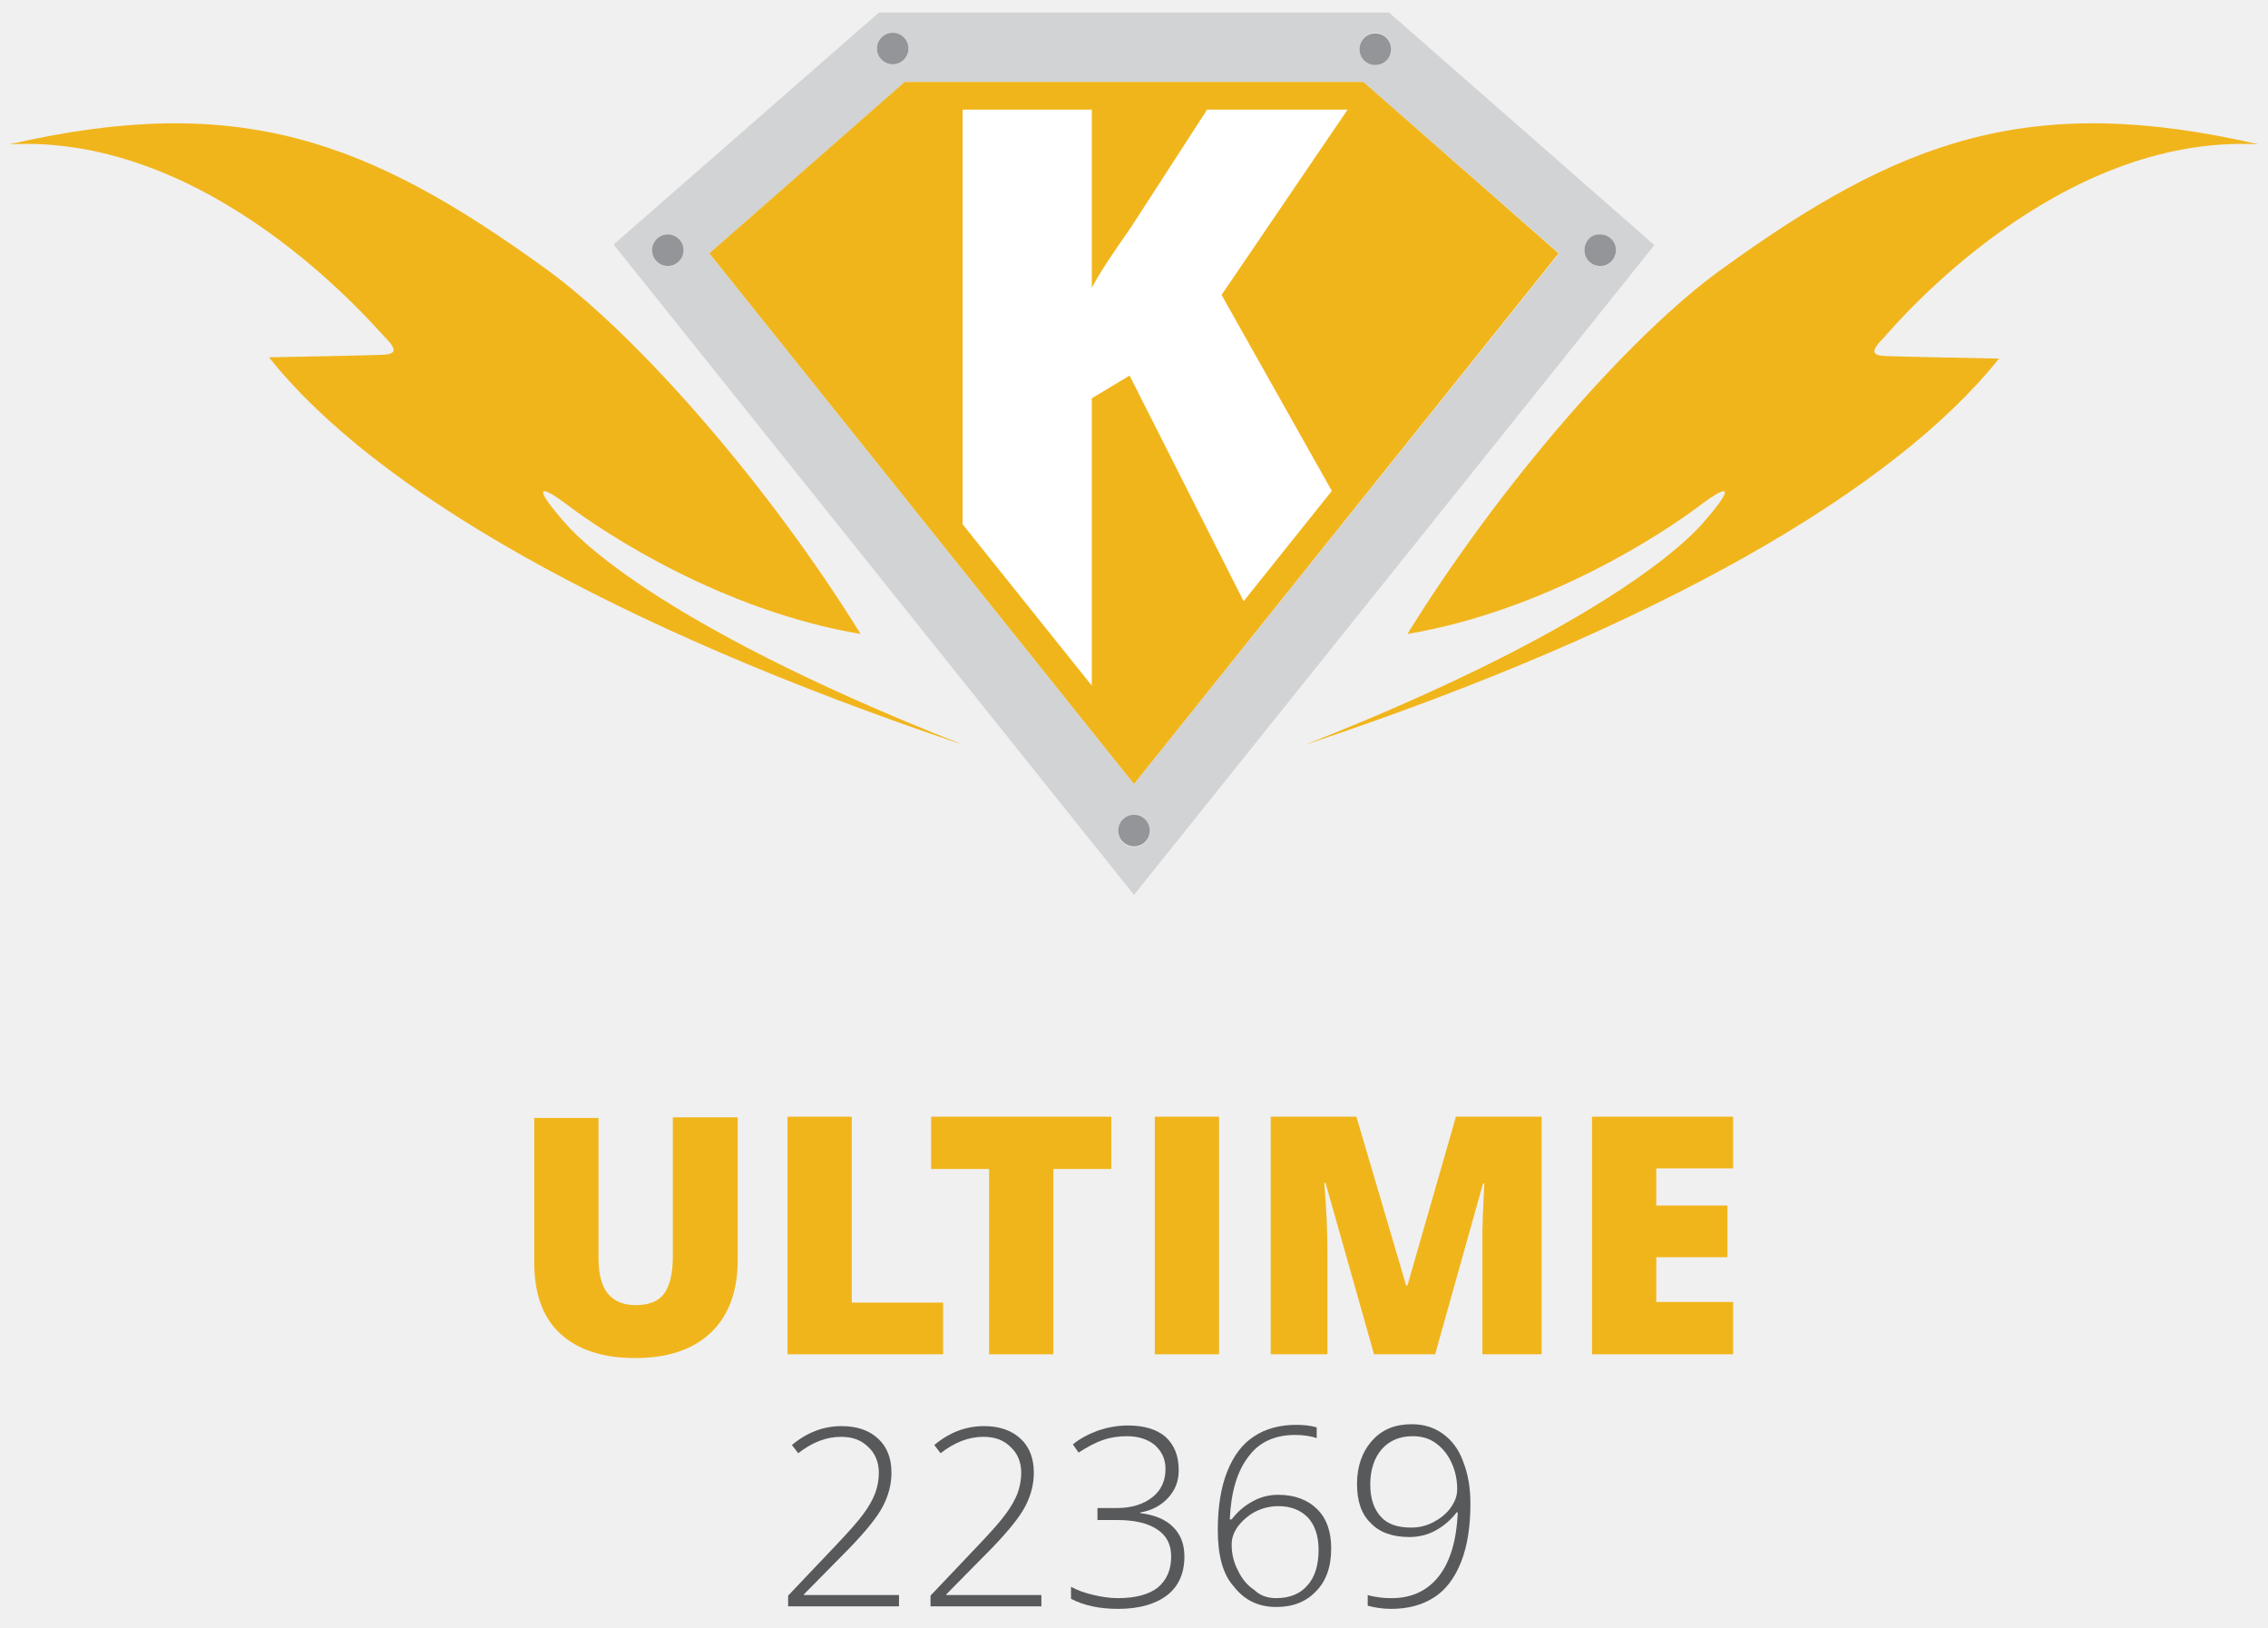
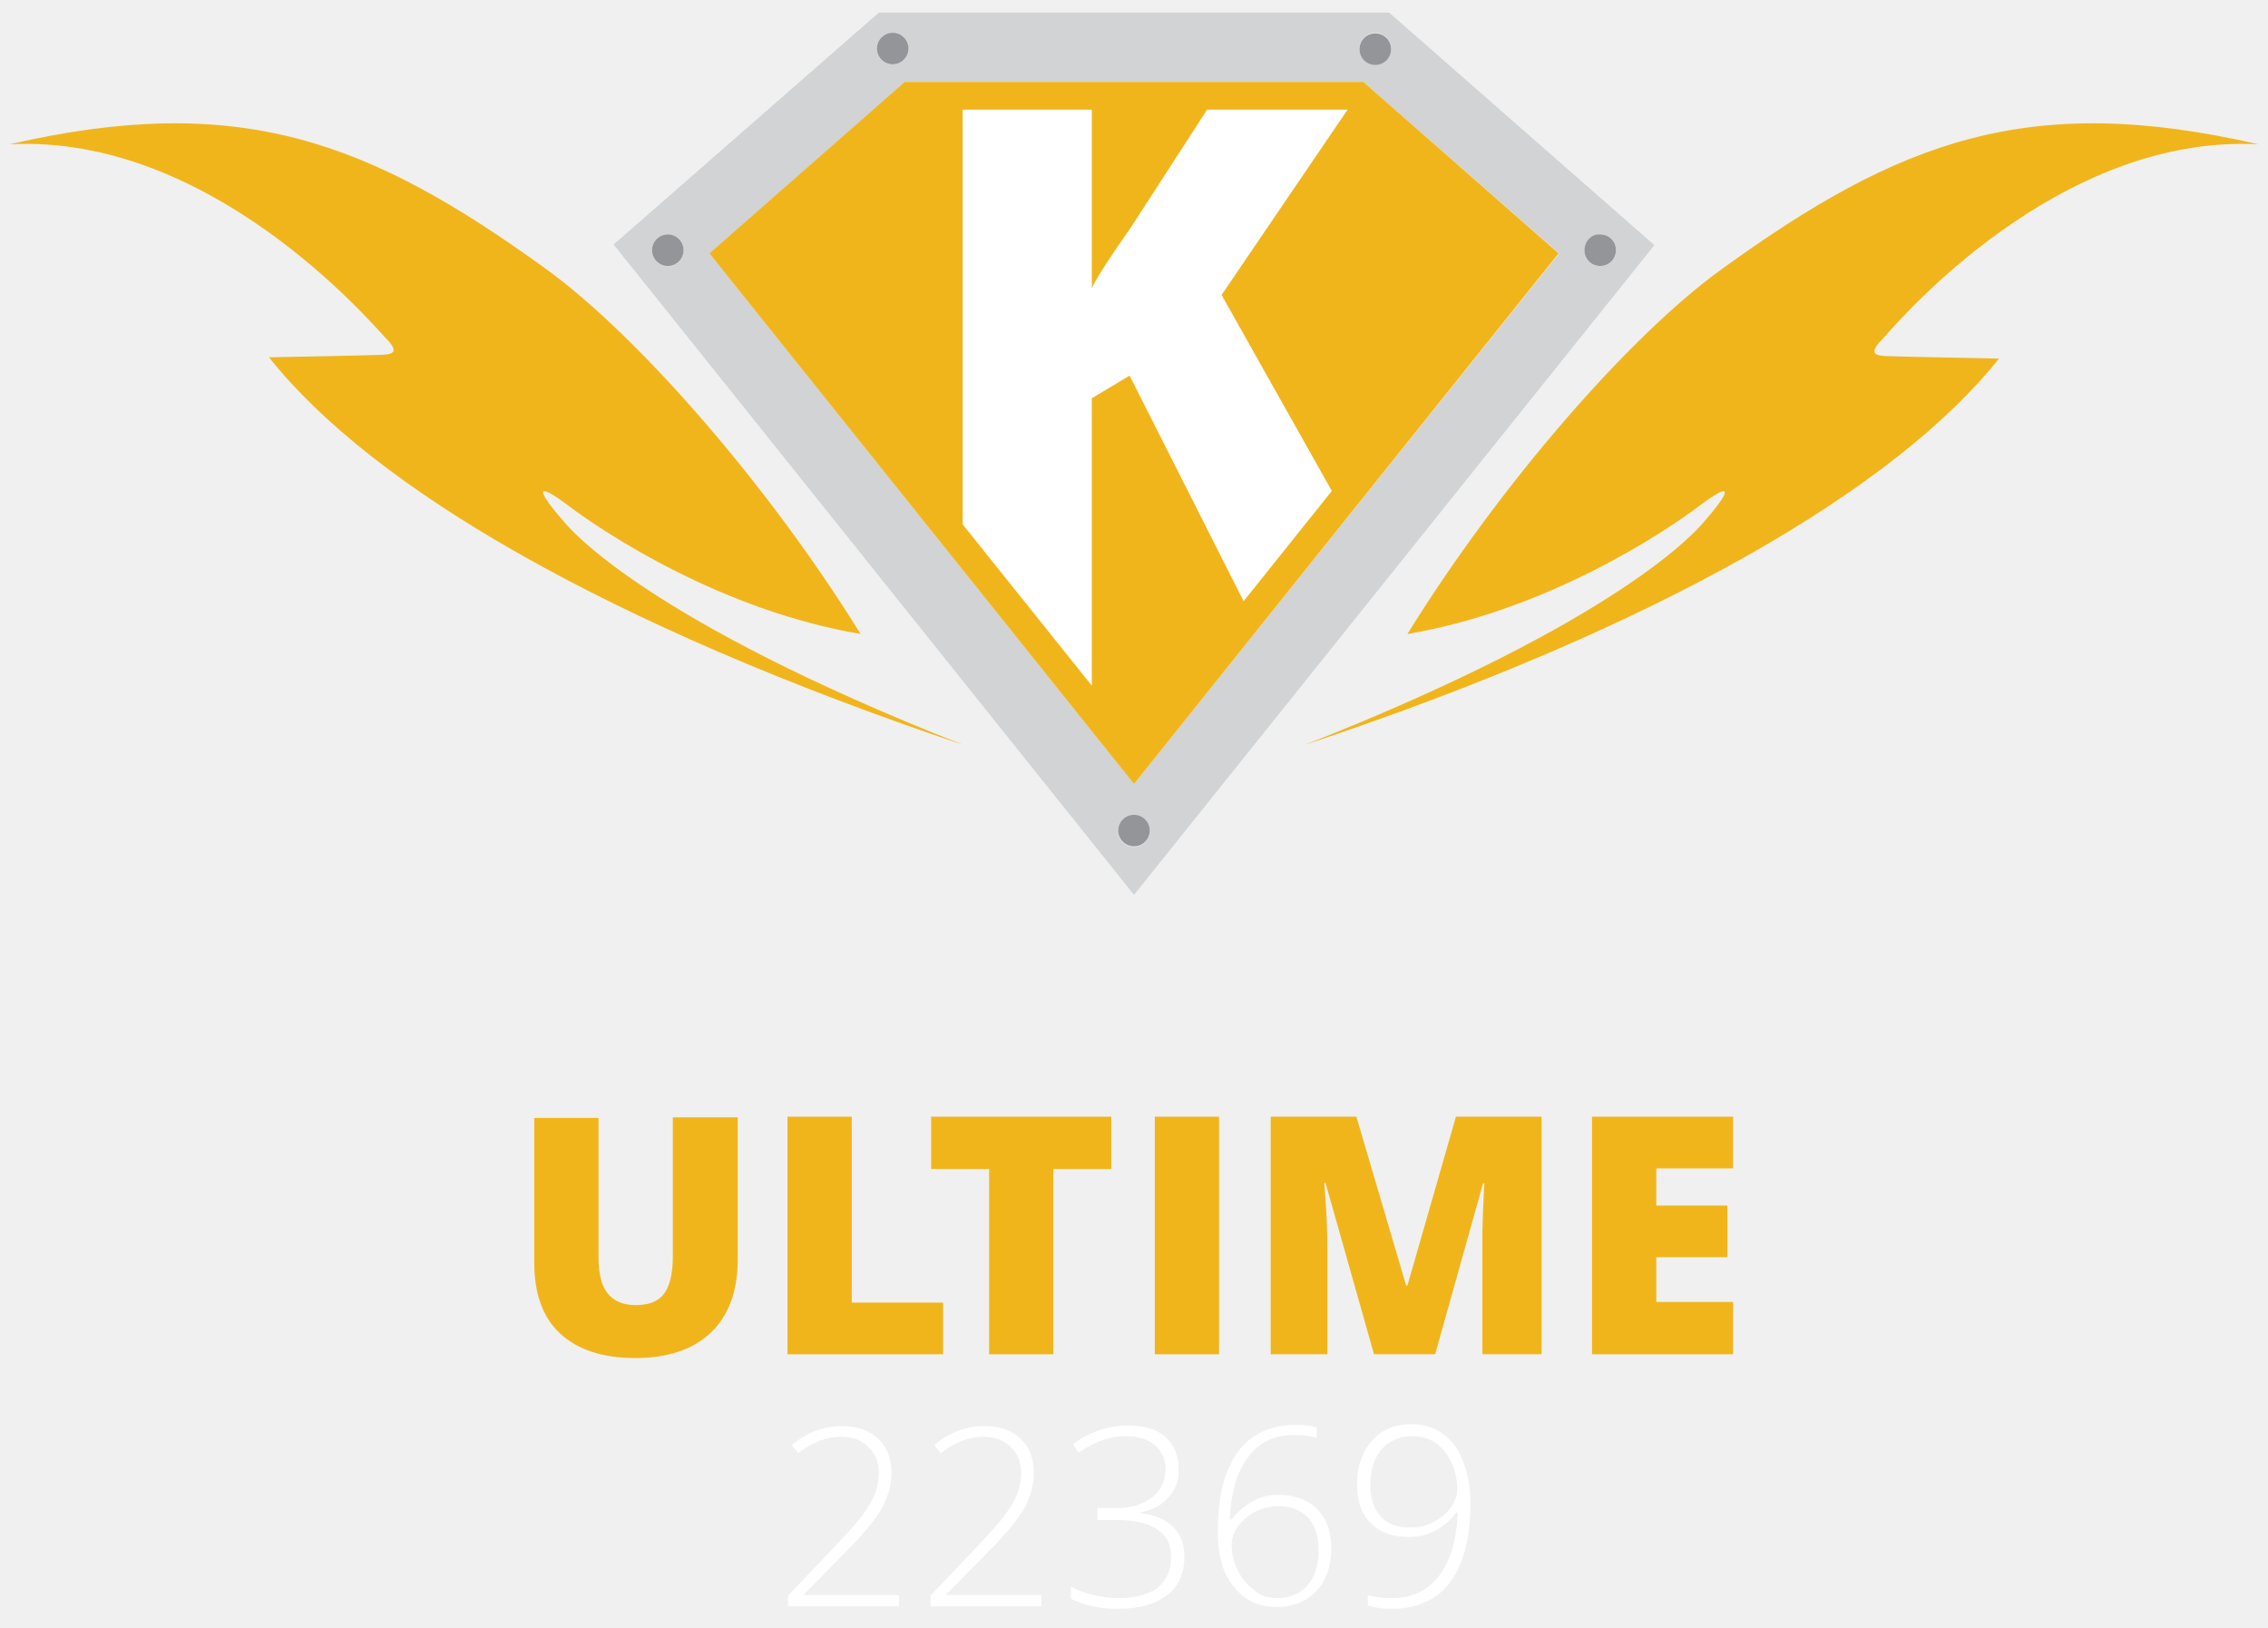
<svg xmlns="http://www.w3.org/2000/svg" version="1.1" id="_x3C_Layer_x3E_" x="0px" y="0px" viewBox="0 0 360 258.3" style="enable-background:new 0 0 360 258.3;" xml:space="preserve">
  <style type="text/css">
	.st0{fill:#F1B51C;}
	.st1{fill:#D1D3D4;}
	.st2{fill:#939598;}
	.st3{fill:#FFFFFF;}
- 	.st4{fill:#58595B;}
+ 	.st4{fill:#FFFFFF;}
</style>
  <g>
    <g>
      <path class="st0" d="M117.1,177.2v22.7c0,4.9-1.4,8.8-4.2,11.5c-2.8,2.7-6.8,4.1-12.1,4.1c-5.1,0-9.1-1.3-11.9-3.9    c-2.8-2.6-4.1-6.4-4.1-11.3v-22.9h10.2v22.1c0,2.7,0.5,4.6,1.5,5.8c1,1.2,2.5,1.8,4.4,1.8c2.1,0,3.6-0.6,4.5-1.8    c0.9-1.2,1.4-3.2,1.4-5.9v-22.1H117.1z" />
      <path class="st0" d="M125,214.9v-37.7h10.2v29.5h14.5v8.2H125z" />
      <path class="st0" d="M167.2,214.9h-10.2v-29.4h-9.2v-8.3h28.6v8.3h-9.2V214.9z" />
      <path class="st0" d="M183.3,214.9v-37.7h10.2v37.7H183.3z" />
      <path class="st0" d="M218.1,214.9l-7.7-27.2h-0.2c0.4,4.6,0.5,8.2,0.5,10.8v16.4h-9v-37.7h13.6l7.9,26.8h0.2l7.7-26.8h13.6v37.7    h-9.4v-16.5c0-0.9,0-1.8,0-2.9c0-1,0.1-3.6,0.3-7.7h-0.2l-7.6,27.1H218.1z" />
      <path class="st0" d="M275.1,214.9h-22.4v-37.7h22.4v8.2h-12.2v5.9h11.3v8.2h-11.3v7.1h12.2V214.9z" />
    </g>
  </g>
  <path class="st0" d="M358.5,22.9c-36.5-8.4-57-0.6-85.2,19.8C258.7,53.2,238,77,223.4,100.6c22-3.7,40.6-16,46.3-20.3  c5.7-4.3,5-2.3,0.6,2.7c-1,1.1-12.9,15.4-63.2,35.2c56.3-18.7,93.7-40.6,110.2-61.3c0,0-15.9-0.3-18-0.4c-2-0.1-2.6-0.6-0.3-2.9  C301.3,51,326.7,21.2,358.5,22.9z" />
  <path class="st0" d="M1.5,22.9c36.5-8.4,57-0.6,85.2,19.8c14.6,10.6,35.3,34.3,49.9,57.9c-22-3.7-40.6-16-46.3-20.3  c-5.7-4.3-5-2.3-0.6,2.7c1,1.1,12.9,15.4,63.2,35.2C96.7,99.3,59.2,77.5,42.7,56.7c0,0,15.9-0.3,18-0.4c2-0.1,2.6-0.6,0.3-2.9  C58.7,51,33.3,21.2,1.5,22.9z" />
  <g>
    <path class="st1" d="M220.5,2H180h-40.5L97.4,38.8L180,142l82.6-103.1L220.5,2z M218.3,5.2c1.4,0,2.5,1.1,2.5,2.5s-1.1,2.5-2.5,2.5   c-1.4,0-2.5-1.1-2.5-2.5S216.9,5.2,218.3,5.2z M141.7,5.2c1.4,0,2.5,1.1,2.5,2.5s-1.1,2.5-2.5,2.5s-2.5-1.1-2.5-2.5   S140.3,5.2,141.7,5.2z M106,42.2c-1.4,0-2.5-1.1-2.5-2.5c0-1.4,1.1-2.5,2.5-2.5s2.5,1.1,2.5,2.5C108.5,41.1,107.4,42.2,106,42.2z    M180,134.4c-1.4,0-2.5-1.1-2.5-2.5c0-1.4,1.1-2.5,2.5-2.5s2.5,1.1,2.5,2.5C182.5,133.2,181.4,134.4,180,134.4z M180,124.4   l-67.4-84.2L143.6,13h72.8l31.1,27.2L180,124.4z M254,42.2c-1.4,0-2.5-1.1-2.5-2.5c0-1.4,1.1-2.5,2.5-2.5c1.4,0,2.5,1.1,2.5,2.5   C256.6,41.1,255.4,42.2,254,42.2z" />
    <polygon class="st0" points="143.6,13 112.6,40.2 180,124.4 247.4,40.2 216.4,13  " />
  </g>
  <g>
    <circle class="st2" cx="180" cy="131.8" r="2.5" />
    <circle class="st2" cx="141.7" cy="7.7" r="2.5" />
    <path class="st2" d="M218.3,10.3c1.4,0,2.5-1.1,2.5-2.5s-1.1-2.5-2.5-2.5c-1.4,0-2.5,1.1-2.5,2.5S216.9,10.3,218.3,10.3z" />
    <circle class="st2" cx="106" cy="39.7" r="2.5" />
    <path class="st2" d="M251.5,39.7c0,1.4,1.1,2.5,2.5,2.5c1.4,0,2.5-1.1,2.5-2.5c0-1.4-1.1-2.5-2.5-2.5   C252.6,37.1,251.5,38.3,251.5,39.7z" />
  </g>
  <path class="st3" d="M179.3,59.6l18.1,35.8l14-17.5l-17.5-31.1l20-29.4h-22.3l-12.1,18.7c-3.1,4.4-5.2,7.6-6.2,9.6V17.4h-20.5v65.8  l20.5,25.6V63.2L179.3,59.6z" />
  <g>
    <g>
      <g>
        <g>
          <path class="st4" d="M142.8,254.9h-17.7v-1.7l7.5-7.9c2.1-2.2,3.6-3.9,4.4-5c0.9-1.2,1.5-2.3,1.9-3.3c0.4-1.1,0.6-2.2,0.6-3.3      c0-1.7-0.6-3.1-1.7-4.1c-1.1-1.1-2.5-1.6-4.3-1.6c-2.4,0-4.6,0.9-6.8,2.6l-1-1.3c2.4-2,5-3,7.9-3c2.5,0,4.4,0.7,5.8,2      c1.4,1.3,2.1,3.1,2.1,5.4c0,1.9-0.5,3.7-1.4,5.4c-0.9,1.7-2.7,3.9-5.2,6.5l-7.3,7.4v0.1h15.1V254.9z" />
          <path class="st4" d="M165.4,254.9h-17.7v-1.7l7.5-7.9c2.1-2.2,3.6-3.9,4.4-5c0.9-1.2,1.5-2.3,1.9-3.3c0.4-1.1,0.6-2.2,0.6-3.3      c0-1.7-0.6-3.1-1.7-4.1c-1.1-1.1-2.5-1.6-4.3-1.6c-2.4,0-4.6,0.9-6.8,2.6l-1-1.3c2.4-2,5-3,7.9-3c2.5,0,4.4,0.7,5.8,2      c1.4,1.3,2.1,3.1,2.1,5.4c0,1.9-0.5,3.7-1.4,5.4c-0.9,1.7-2.7,3.9-5.2,6.5l-7.3,7.4v0.1h15.1V254.9z" />
          <path class="st4" d="M187.1,233.3c0,1.8-0.6,3.2-1.7,4.4c-1.1,1.2-2.6,2-4.4,2.3v0.1c2.3,0.3,4,1,5.2,2.2      c1.2,1.2,1.8,2.7,1.8,4.7c0,2.6-0.9,4.7-2.7,6.1c-1.8,1.4-4.4,2.2-7.8,2.2c-2.9,0-5.4-0.5-7.5-1.6v-1.9c1.1,0.6,2.3,1,3.6,1.3      c1.3,0.3,2.6,0.5,3.8,0.5c2.9,0,5-0.6,6.4-1.7c1.4-1.2,2.1-2.8,2.1-4.9c0-1.9-0.7-3.3-2.2-4.3c-1.5-1-3.6-1.5-6.4-1.5h-3.1v-1.9      h3.1c2.3,0,4.2-0.6,5.6-1.7c1.4-1.1,2.1-2.6,2.1-4.5c0-1.6-0.6-2.8-1.7-3.8c-1.1-0.9-2.6-1.4-4.4-1.4c-1.4,0-2.7,0.2-3.8,0.6      c-1.2,0.4-2.5,1.1-3.9,2l-0.9-1.3c1.1-0.9,2.4-1.6,4-2.2c1.5-0.5,3.1-0.8,4.7-0.8c2.6,0,4.6,0.6,6,1.8      C186.4,229.3,187.1,231,187.1,233.3z" />
          <path class="st4" d="M193.3,242.8c0-3.7,0.5-6.8,1.5-9.3c1-2.5,2.4-4.4,4.3-5.6c1.8-1.2,4.1-1.8,6.6-1.8c1.2,0,2.3,0.1,3.3,0.4      v1.7c-0.9-0.3-2.1-0.5-3.4-0.5c-3.2,0-5.7,1.1-7.4,3.4c-1.8,2.3-2.8,5.6-3,10h0.3c1-1.3,2.1-2.2,3.4-2.9s2.6-1,4-1      c2.6,0,4.7,0.8,6.2,2.3c1.5,1.5,2.2,3.6,2.2,6.2c0,2.9-0.8,5.2-2.4,6.8c-1.6,1.7-3.7,2.5-6.3,2.5c-2.9,0-5.1-1.1-6.8-3.3      C194.1,249.8,193.3,246.8,193.3,242.8z M202.6,253.6c2.1,0,3.8-0.7,4.9-2c1.2-1.3,1.8-3.2,1.8-5.7c0-2.2-0.6-3.9-1.7-5.1      c-1.2-1.2-2.7-1.8-4.7-1.8c-1.3,0-2.5,0.3-3.7,0.9c-1.1,0.6-2,1.4-2.7,2.3c-0.7,1-1,1.9-1,2.9c0,1.4,0.3,2.8,1,4.1      c0.6,1.3,1.5,2.4,2.6,3.1C200,253.2,201.2,253.6,202.6,253.6z" />
          <path class="st4" d="M233.4,238.6c0,3.7-0.5,6.8-1.5,9.3c-1,2.5-2.4,4.4-4.3,5.6c-1.9,1.2-4.1,1.8-6.8,1.8      c-1.3,0-2.6-0.2-3.7-0.5v-1.7c0.6,0.2,1.2,0.3,2,0.4c0.8,0.1,1.4,0.1,1.8,0.1c3.2,0,5.7-1.2,7.5-3.5c1.8-2.3,2.8-5.7,3-10.1      h-0.2c-0.9,1.2-2.1,2.2-3.4,2.9c-1.3,0.7-2.7,1-4.1,1c-2.6,0-4.7-0.7-6.1-2.2c-1.5-1.4-2.2-3.5-2.2-6.2c0-2.8,0.8-5.1,2.4-6.9      c1.6-1.8,3.7-2.6,6.3-2.6c1.9,0,3.5,0.5,4.9,1.5c1.4,1,2.5,2.4,3.2,4.3C233,233.8,233.4,236,233.4,238.6z M224.2,227.9      c-2,0-3.7,0.7-4.9,2.1c-1.2,1.4-1.8,3.3-1.8,5.6c0,2.2,0.6,3.9,1.7,5.1c1.1,1.2,2.7,1.7,4.8,1.7c1.3,0,2.5-0.3,3.6-0.9      c1.1-0.6,2-1.3,2.7-2.3c0.7-1,1-1.9,1-2.9c0-1.5-0.3-2.9-0.9-4.2c-0.6-1.3-1.4-2.3-2.5-3.1C226.8,228.2,225.6,227.9,224.2,227.9      z" />
        </g>
      </g>
    </g>
  </g>
</svg>
